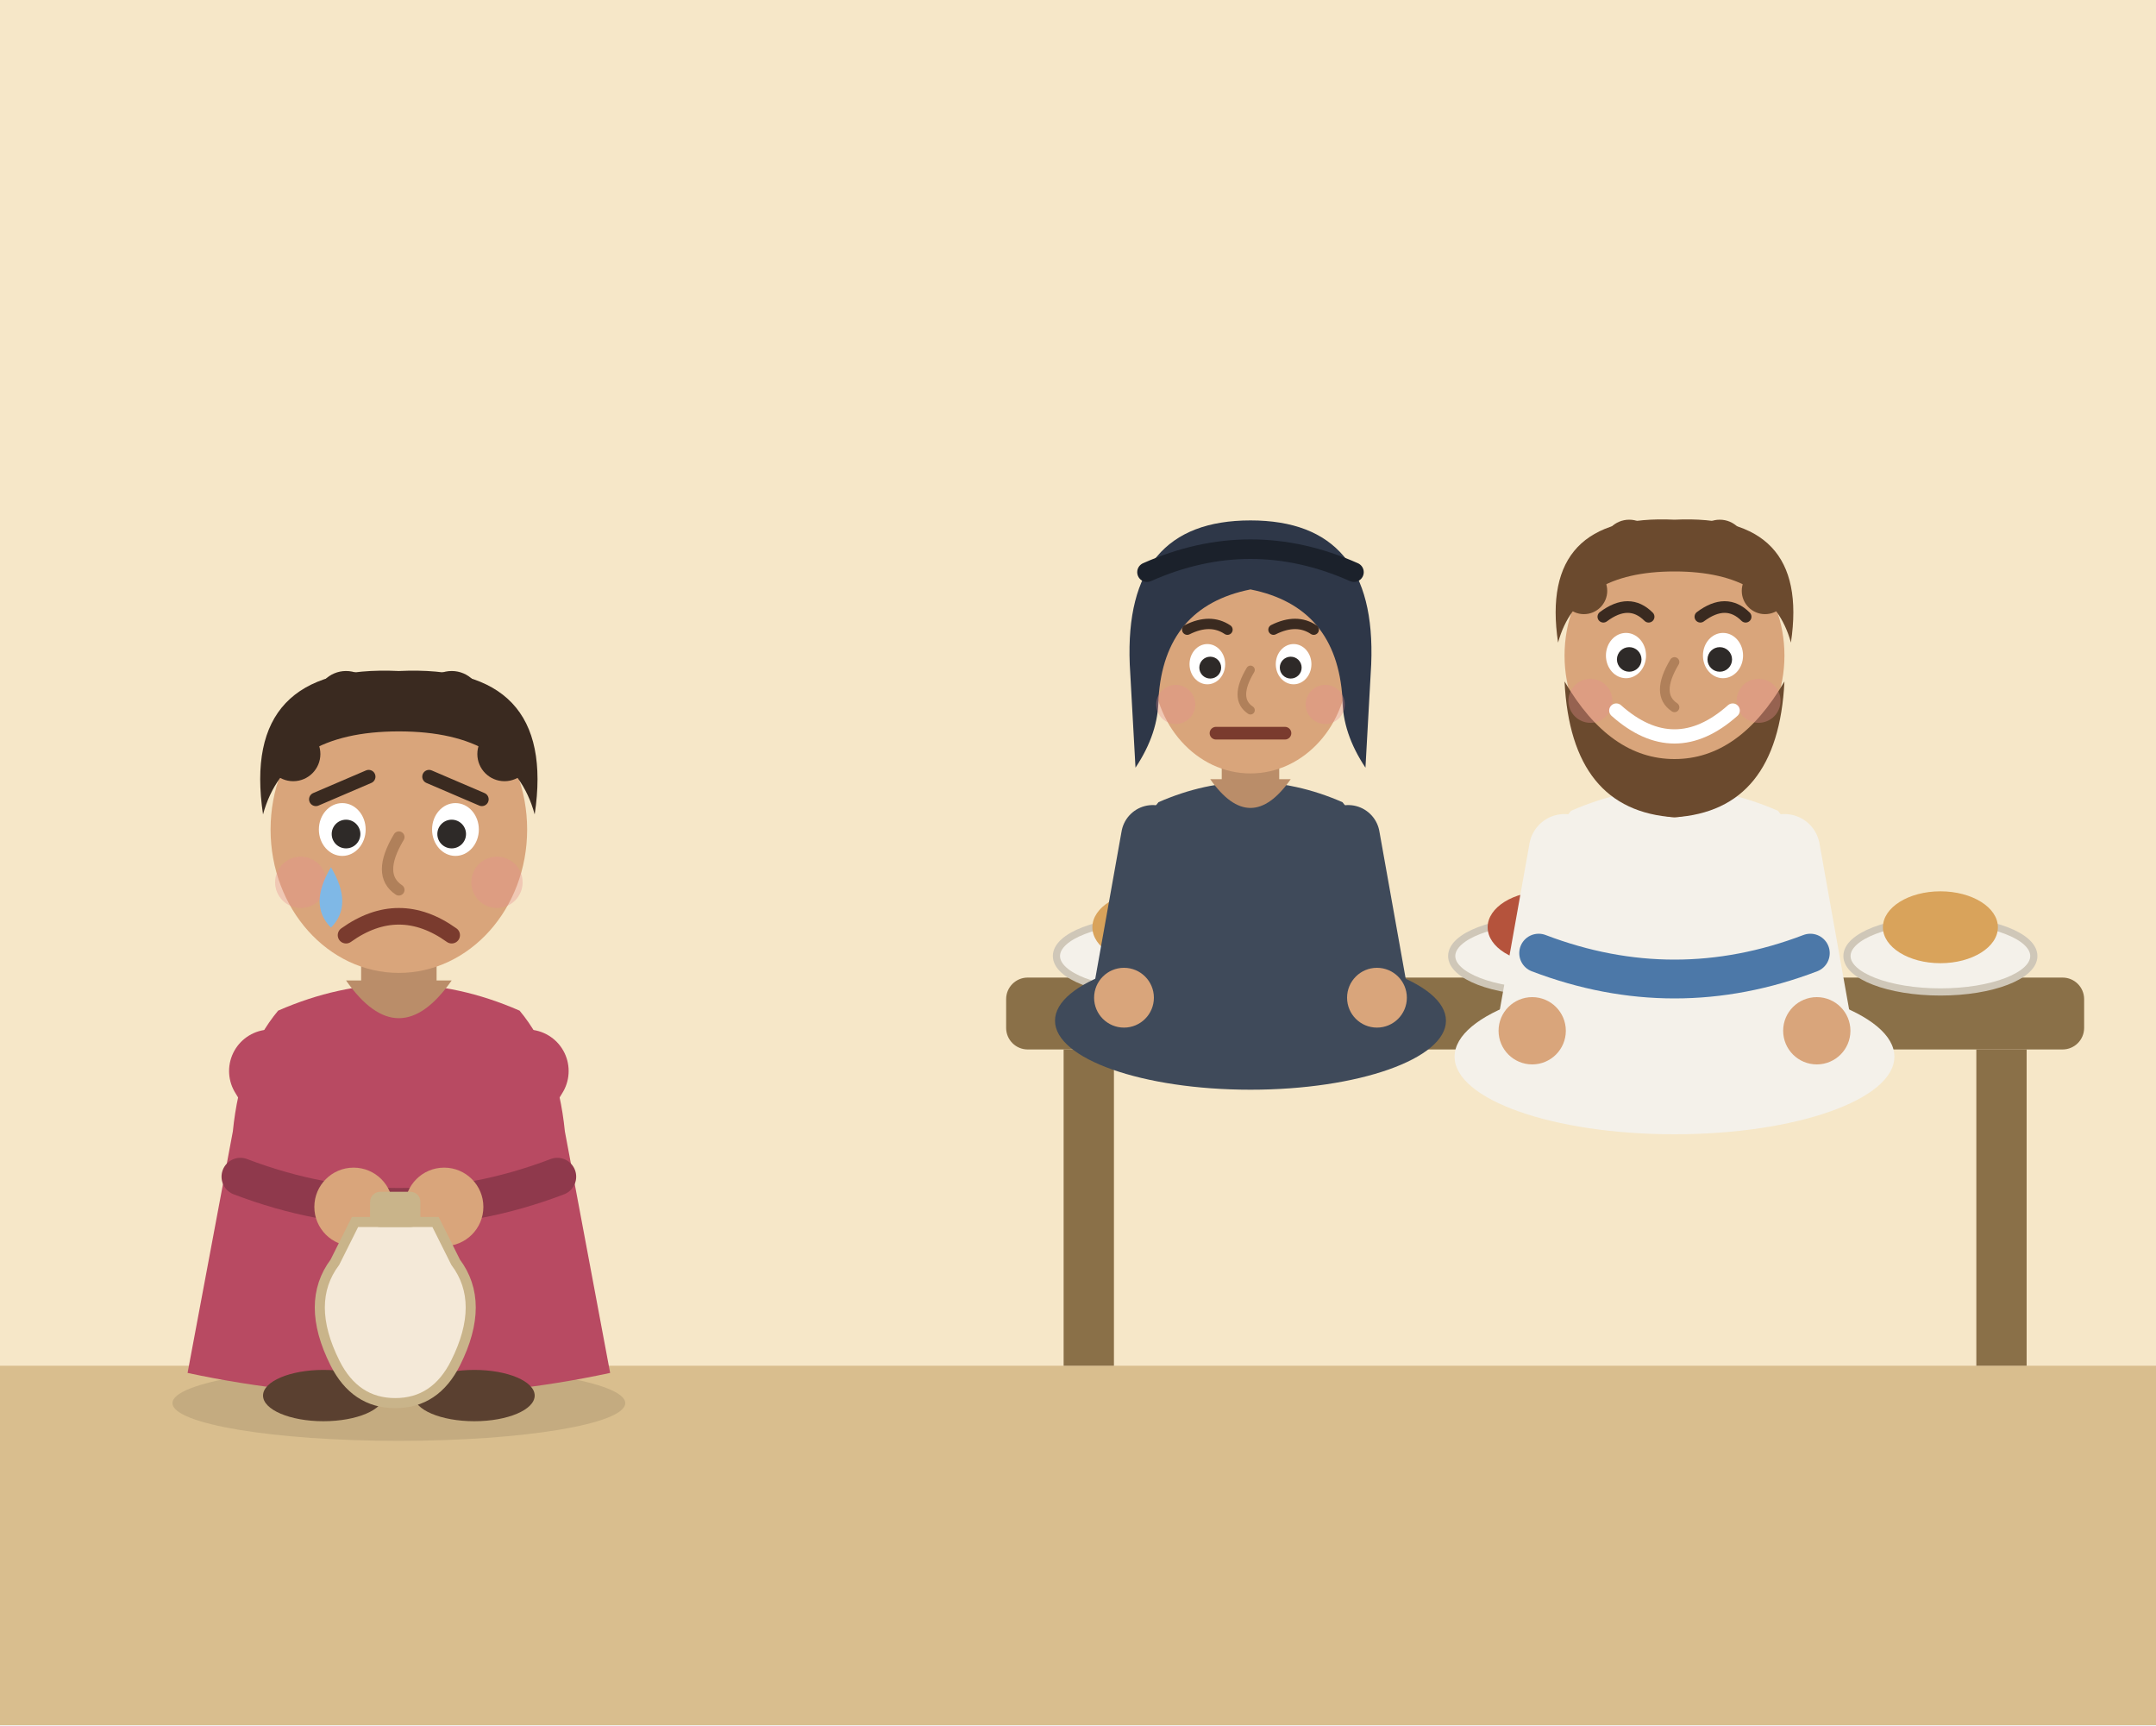
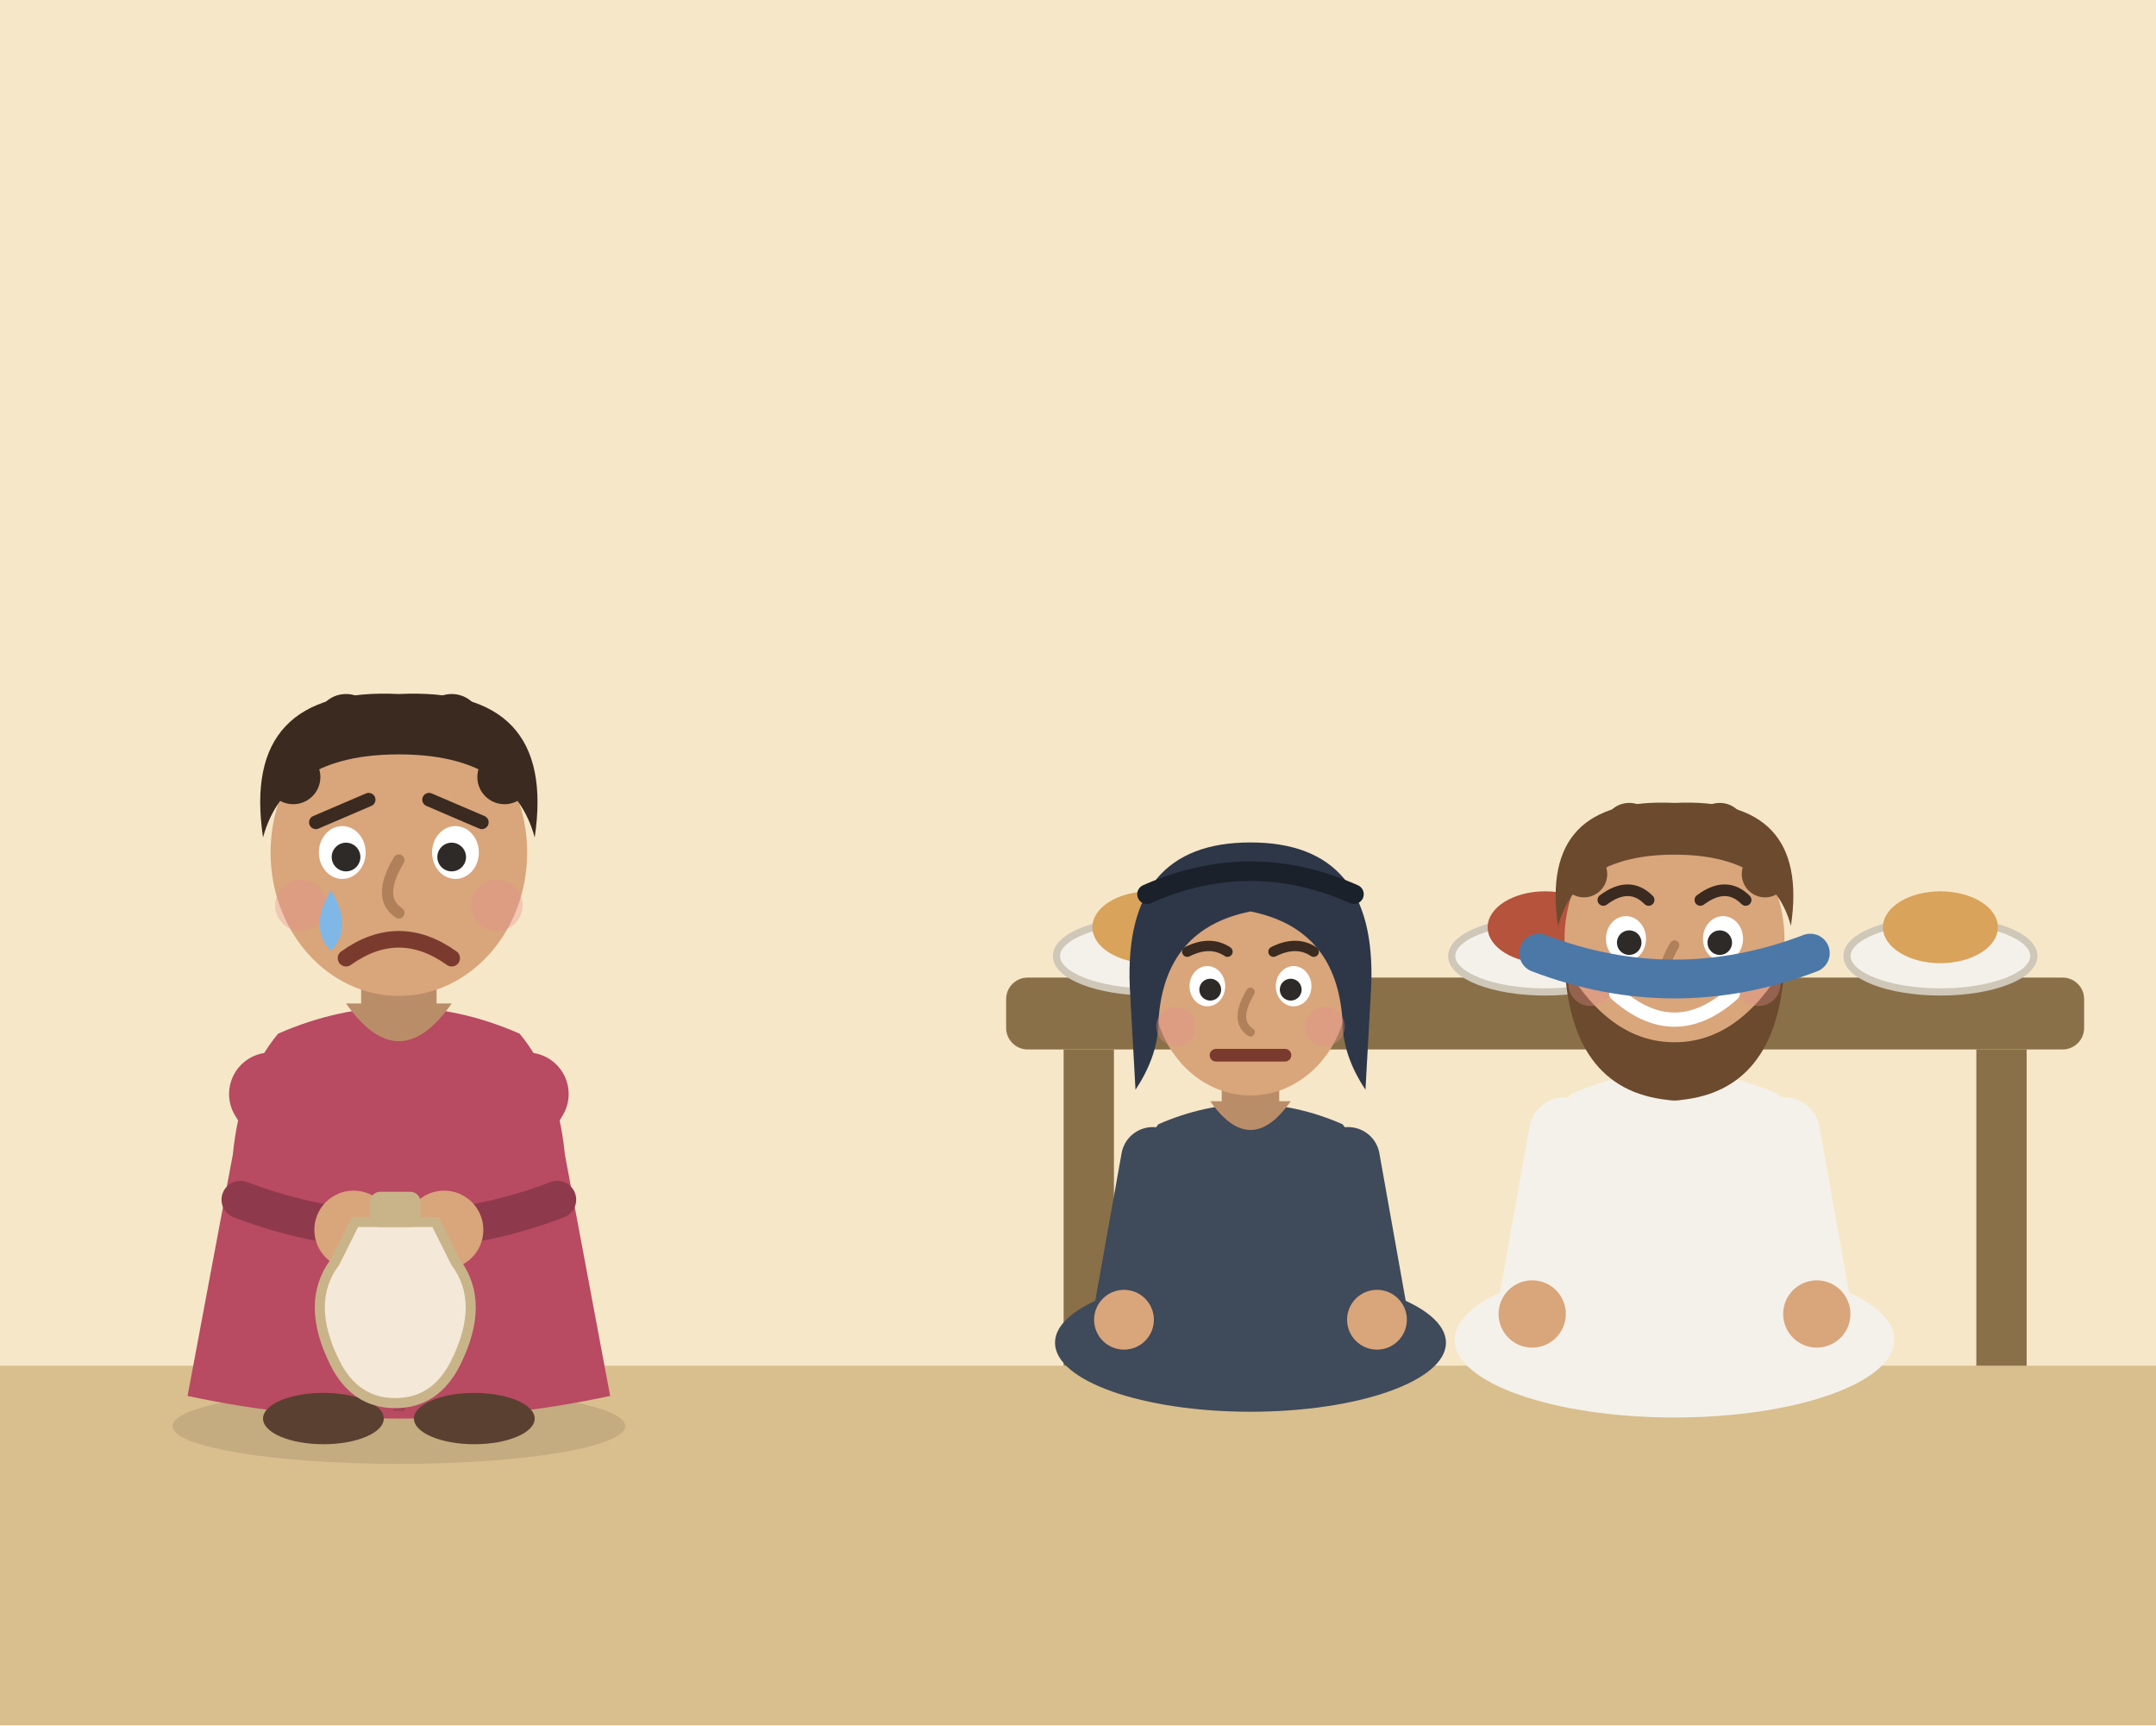
<svg xmlns="http://www.w3.org/2000/svg" viewBox="0 0 300 240">
  <rect width="300" height="240" fill="#F6E7C8" />
  <rect y="190" width="300" height="50" fill="#D9BE8E" />
  <rect x="140" y="136" width="150" height="10" rx="3" fill="#8A7048" />
  <rect x="148" y="146" width="7" height="44" fill="#8A7048" />
  <rect x="275" y="146" width="7" height="44" fill="#8A7048" />
  <ellipse cx="160" cy="133" rx="13" ry="5" fill="#F4F1EA" stroke="#CFC7B8" />
  <ellipse cx="160" cy="129" rx="8" ry="5" fill="#D9A35B" />
  <ellipse cx="215" cy="133" rx="13" ry="5" fill="#F4F1EA" stroke="#CFC7B8" />
  <ellipse cx="215" cy="129" rx="8" ry="5" fill="#B5533C" />
  <ellipse cx="270" cy="133" rx="13" ry="5" fill="#F4F1EA" stroke="#CFC7B8" />
  <ellipse cx="270" cy="129" rx="8" ry="5" fill="#D9A35B" />
-   <g transform="translate(206,66) scale(0.9)">
+   <g transform="translate(206,105.4) scale(0.9)">
    <line x1="13" y1="58" x2="8" y2="86" stroke="#F4F1EA" stroke-width="11" stroke-linecap="round" />
    <line x1="47" y1="58" x2="52" y2="86" stroke="#F4F1EA" stroke-width="11" stroke-linecap="round" />
    <rect x="25" y="40" width="10" height="14" rx="4" fill="#BA8D69" />
    <path d="M14 52Q30 45 46 52Q51 58 51 66L53 86H7L9 66Q9 58 14 52Z" fill="#F4F1EA" />
    <ellipse cx="30" cy="90" rx="34" ry="12" fill="#F4F1EA" />
    <path d="M23 48Q30 58 37 48Z" fill="#BA8D69" />
    <circle cx="8" cy="86" r="5.2" fill="#D9A57B" />
    <circle cx="52" cy="86" r="5.2" fill="#D9A57B" />
    <ellipse cx="30" cy="28" rx="17" ry="19" fill="#D9A57B" />
    <path d="M12 26Q9 6 30 7Q51 6 48 26Q45 15 30 15Q15 15 12 26Z" fill="#6B4A2E" />
    <circle cx="16" cy="18" r="3.6" fill="#6B4A2E" />
    <circle cx="44" cy="18" r="3.6" fill="#6B4A2E" />
    <circle cx="23" cy="11" r="4" fill="#6B4A2E" />
    <circle cx="37" cy="11" r="4" fill="#6B4A2E" />
    <path d="M13 32Q14 52 30 53Q46 52 47 32Q40 44 30 44Q20 44 13 32Z" fill="#6B4A2E" />
    <ellipse cx="22.5" cy="28" rx="3.1" ry="3.5" fill="#fff" />
    <ellipse cx="37.5" cy="28" rx="3.1" ry="3.5" fill="#fff" />
    <circle cx="23" cy="28.6" r="1.9" fill="#2E2A28" />
    <circle cx="37" cy="28.6" r="1.9" fill="#2E2A28" />
    <circle cx="17" cy="35" r="3.4" fill="#E58E8E" opacity=".35" />
    <circle cx="43" cy="35" r="3.4" fill="#E58E8E" opacity=".35" />
    <path d="M30 29q-3 5 0 7" stroke="#B0805A" stroke-width="1.5" fill="none" stroke-linecap="round" />
    <path d="M21 36.5q9 8 18 0" stroke="#FFFFFF" stroke-width="2.2" fill="none" stroke-linecap="round" />
    <path d="M19 22q4-3 7 0M34 22q4-3 7 0" stroke="#3A2A20" stroke-width="1.8" fill="none" stroke-linecap="round" />
  </g>
  <g transform="translate(206,66) scale(0.9)">
    <path d="M9 74Q30 82 51 74" stroke="#4C78A8" stroke-width="6" fill="none" stroke-linecap="round" />
  </g>
-   <g transform="translate(150,70) scale(0.8)">
+   <g transform="translate(150,114.8) scale(0.8)">
    <line x1="13" y1="58" x2="8" y2="86" stroke="#3F4A5A" stroke-width="11" stroke-linecap="round" />
    <line x1="47" y1="58" x2="52" y2="86" stroke="#3F4A5A" stroke-width="11" stroke-linecap="round" />
    <rect x="25" y="40" width="10" height="14" rx="4" fill="#BA8D69" />
    <path d="M14 52Q30 45 46 52Q51 58 51 66L53 86H7L9 66Q9 58 14 52Z" fill="#3F4A5A" />
    <ellipse cx="30" cy="90" rx="34" ry="12" fill="#3F4A5A" />
    <path d="M23 48Q30 58 37 48Z" fill="#BA8D69" />
    <circle cx="8" cy="86" r="5.2" fill="#D9A57B" />
    <circle cx="52" cy="86" r="5.2" fill="#D9A57B" />
    <ellipse cx="30" cy="28" rx="17" ry="19" fill="#D9A57B" />
    <path d="M30 3Q8 3 9 28L10 46Q14 40 14 34Q15 18 30 15Q45 18 46 34Q46 40 50 46L51 28Q52 3 30 3Z" fill="#2E3748" />
    <path d="M12 12Q30 4 48 12" stroke="#1B212B" stroke-width="3.4" fill="none" stroke-linecap="round" />
    <ellipse cx="22.5" cy="28" rx="3.1" ry="3.5" fill="#fff" />
    <ellipse cx="37.5" cy="28" rx="3.1" ry="3.5" fill="#fff" />
    <circle cx="23" cy="28.6" r="1.9" fill="#2E2A28" />
    <circle cx="37" cy="28.6" r="1.9" fill="#2E2A28" />
    <circle cx="17" cy="35" r="3.4" fill="#E58E8E" opacity=".35" />
    <circle cx="43" cy="35" r="3.4" fill="#E58E8E" opacity=".35" />
    <path d="M30 29q-3 5 0 7" stroke="#B0805A" stroke-width="1.5" fill="none" stroke-linecap="round" />
    <path d="M24 40h12" stroke="#7A3B2E" stroke-width="2.2" stroke-linecap="round" />
    <path d="M19 22q4-2 7 0M34 22q4-2 7 0" stroke="#3A2A20" stroke-width="1.8" fill="none" stroke-linecap="round" />
  </g>
-   <g transform="translate(24,86) scale(1.05)">
+   <g transform="translate(24,89.2) scale(1.05)">
    <ellipse cx="30" cy="104" rx="30" ry="5" fill="#000" opacity=".1" />
    <line x1="13" y1="60" x2="24" y2="78" stroke="#B84A62" stroke-width="11" stroke-linecap="round" />
    <line x1="47" y1="60" x2="36" y2="78" stroke="#B84A62" stroke-width="11" stroke-linecap="round" />
    <rect x="25" y="40" width="10" height="14" rx="4" fill="#BA8D69" />
    <path d="M14 52Q30 45 46 52Q51 58 52 68L58 100Q30 106 2 100L8 68Q9 58 14 52Z" fill="#B84A62" />
    <path d="M9 74Q30 82 51 74" stroke="#8F394C" stroke-width="5" fill="none" stroke-linecap="round" />
    <path d="M30 80V102" stroke="#8F394C" stroke-width="1.5" opacity=".5" />
    <ellipse cx="20" cy="103" rx="8" ry="3.4" fill="#5A4030" />
    <ellipse cx="40" cy="103" rx="8" ry="3.4" fill="#5A4030" />
    <path d="M23 48Q30 58 37 48Z" fill="#BA8D69" />
    <circle cx="24" cy="78" r="5.2" fill="#D9A57B" />
    <circle cx="36" cy="78" r="5.2" fill="#D9A57B" />
    <ellipse cx="30" cy="28" rx="17" ry="19" fill="#D9A57B" />
    <path d="M12 26Q9 6 30 7Q51 6 48 26Q45 15 30 15Q15 15 12 26Z" fill="#3A2A20" />
    <circle cx="16" cy="18" r="3.6" fill="#3A2A20" />
    <circle cx="44" cy="18" r="3.6" fill="#3A2A20" />
    <circle cx="23" cy="11" r="4" fill="#3A2A20" />
    <circle cx="37" cy="11" r="4" fill="#3A2A20" />
    <ellipse cx="22.5" cy="28" rx="3.1" ry="3.5" fill="#fff" />
    <ellipse cx="37.5" cy="28" rx="3.1" ry="3.5" fill="#fff" />
    <circle cx="23" cy="28.6" r="1.9" fill="#2E2A28" />
    <circle cx="37" cy="28.6" r="1.9" fill="#2E2A28" />
    <circle cx="17" cy="35" r="3.4" fill="#E58E8E" opacity=".35" />
    <circle cx="43" cy="35" r="3.4" fill="#E58E8E" opacity=".35" />
    <path d="M30 29q-3 5 0 7" stroke="#B0805A" stroke-width="1.5" fill="none" stroke-linecap="round" />
    <path d="M23 42q7-5 14 0" stroke="#7A3B2E" stroke-width="2.2" fill="none" stroke-linecap="round" />
    <path d="M19 24l7-3M41 24l-7-3" stroke="#3A2A20" stroke-width="1.8" stroke-linecap="round" />
    <path d="M21 33q-3 5 0 8q3-3 0-8z" fill="#7FB8E6" />
  </g>
  <g transform="translate(55,170) rotate(0) scale(0.7)">
    <path d="M-8 0h16l4 8q6 8 0 20q-4 8-12 8q-8 0-12-8q-6-12 0-20z" fill="#F4E9D8" stroke="#C9B48A" stroke-width="2" />
    <rect x="-5" y="-6" width="10" height="7" rx="2" fill="#C9B48A" />
  </g>
</svg>
